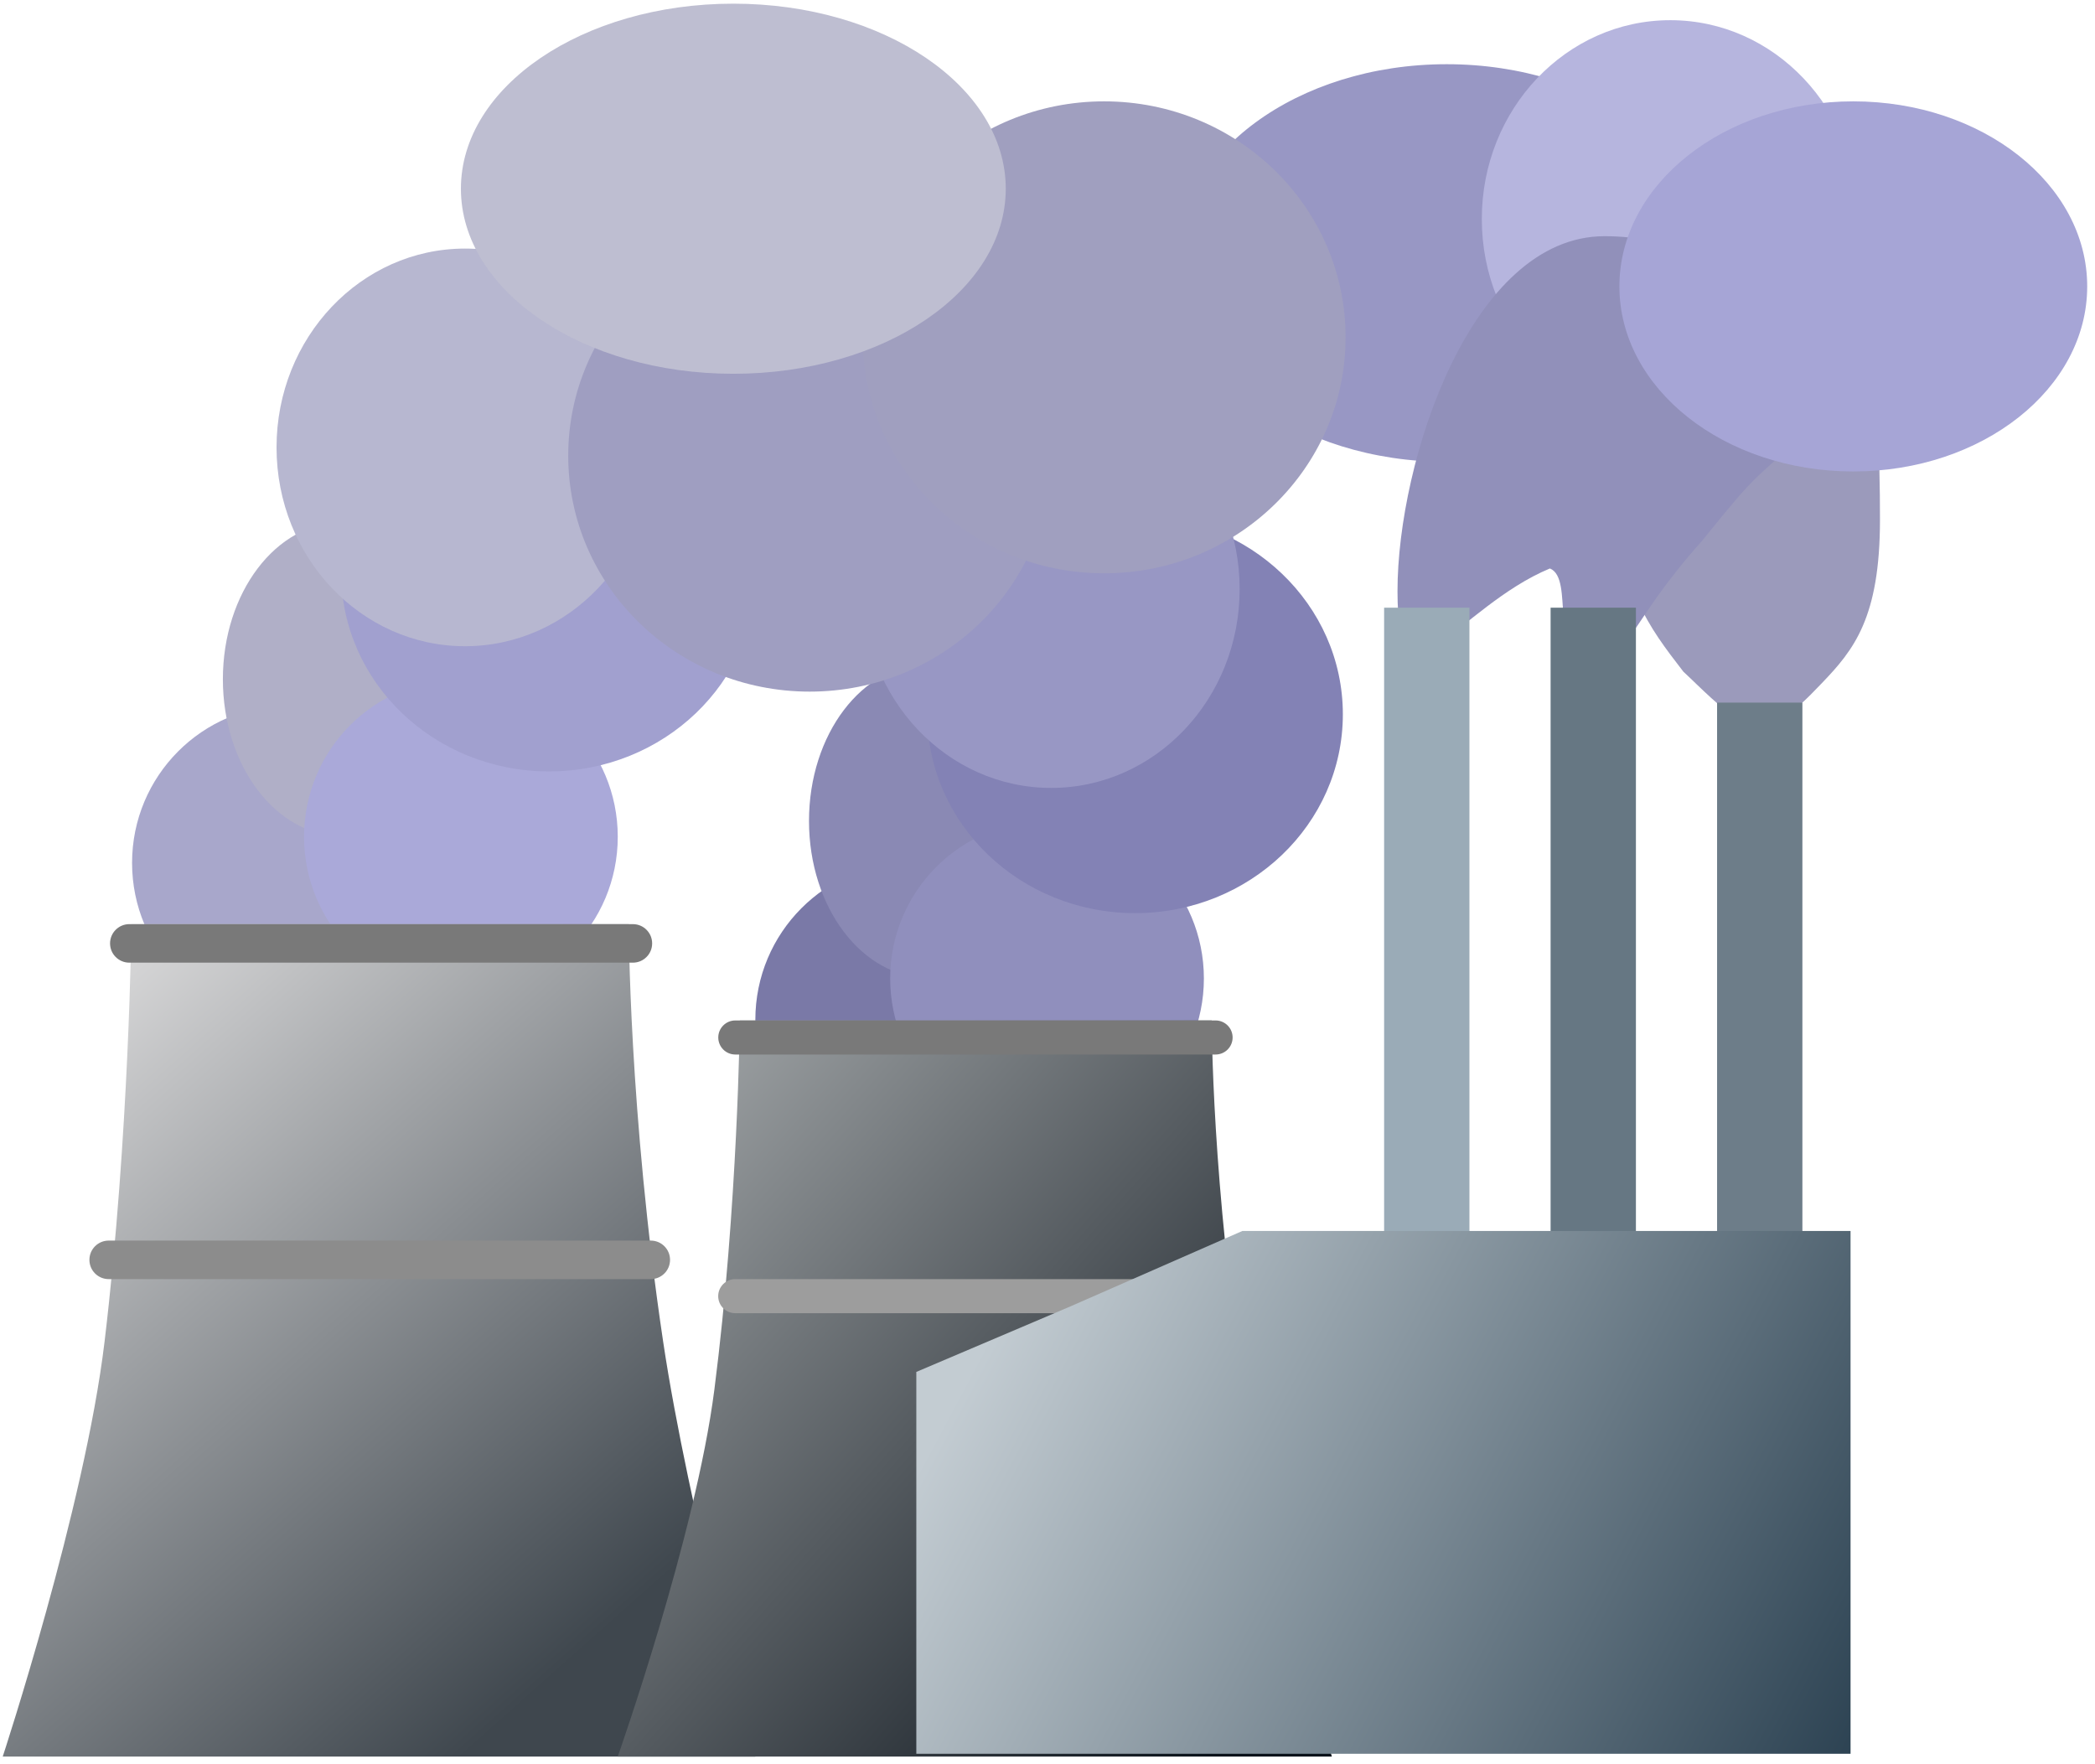
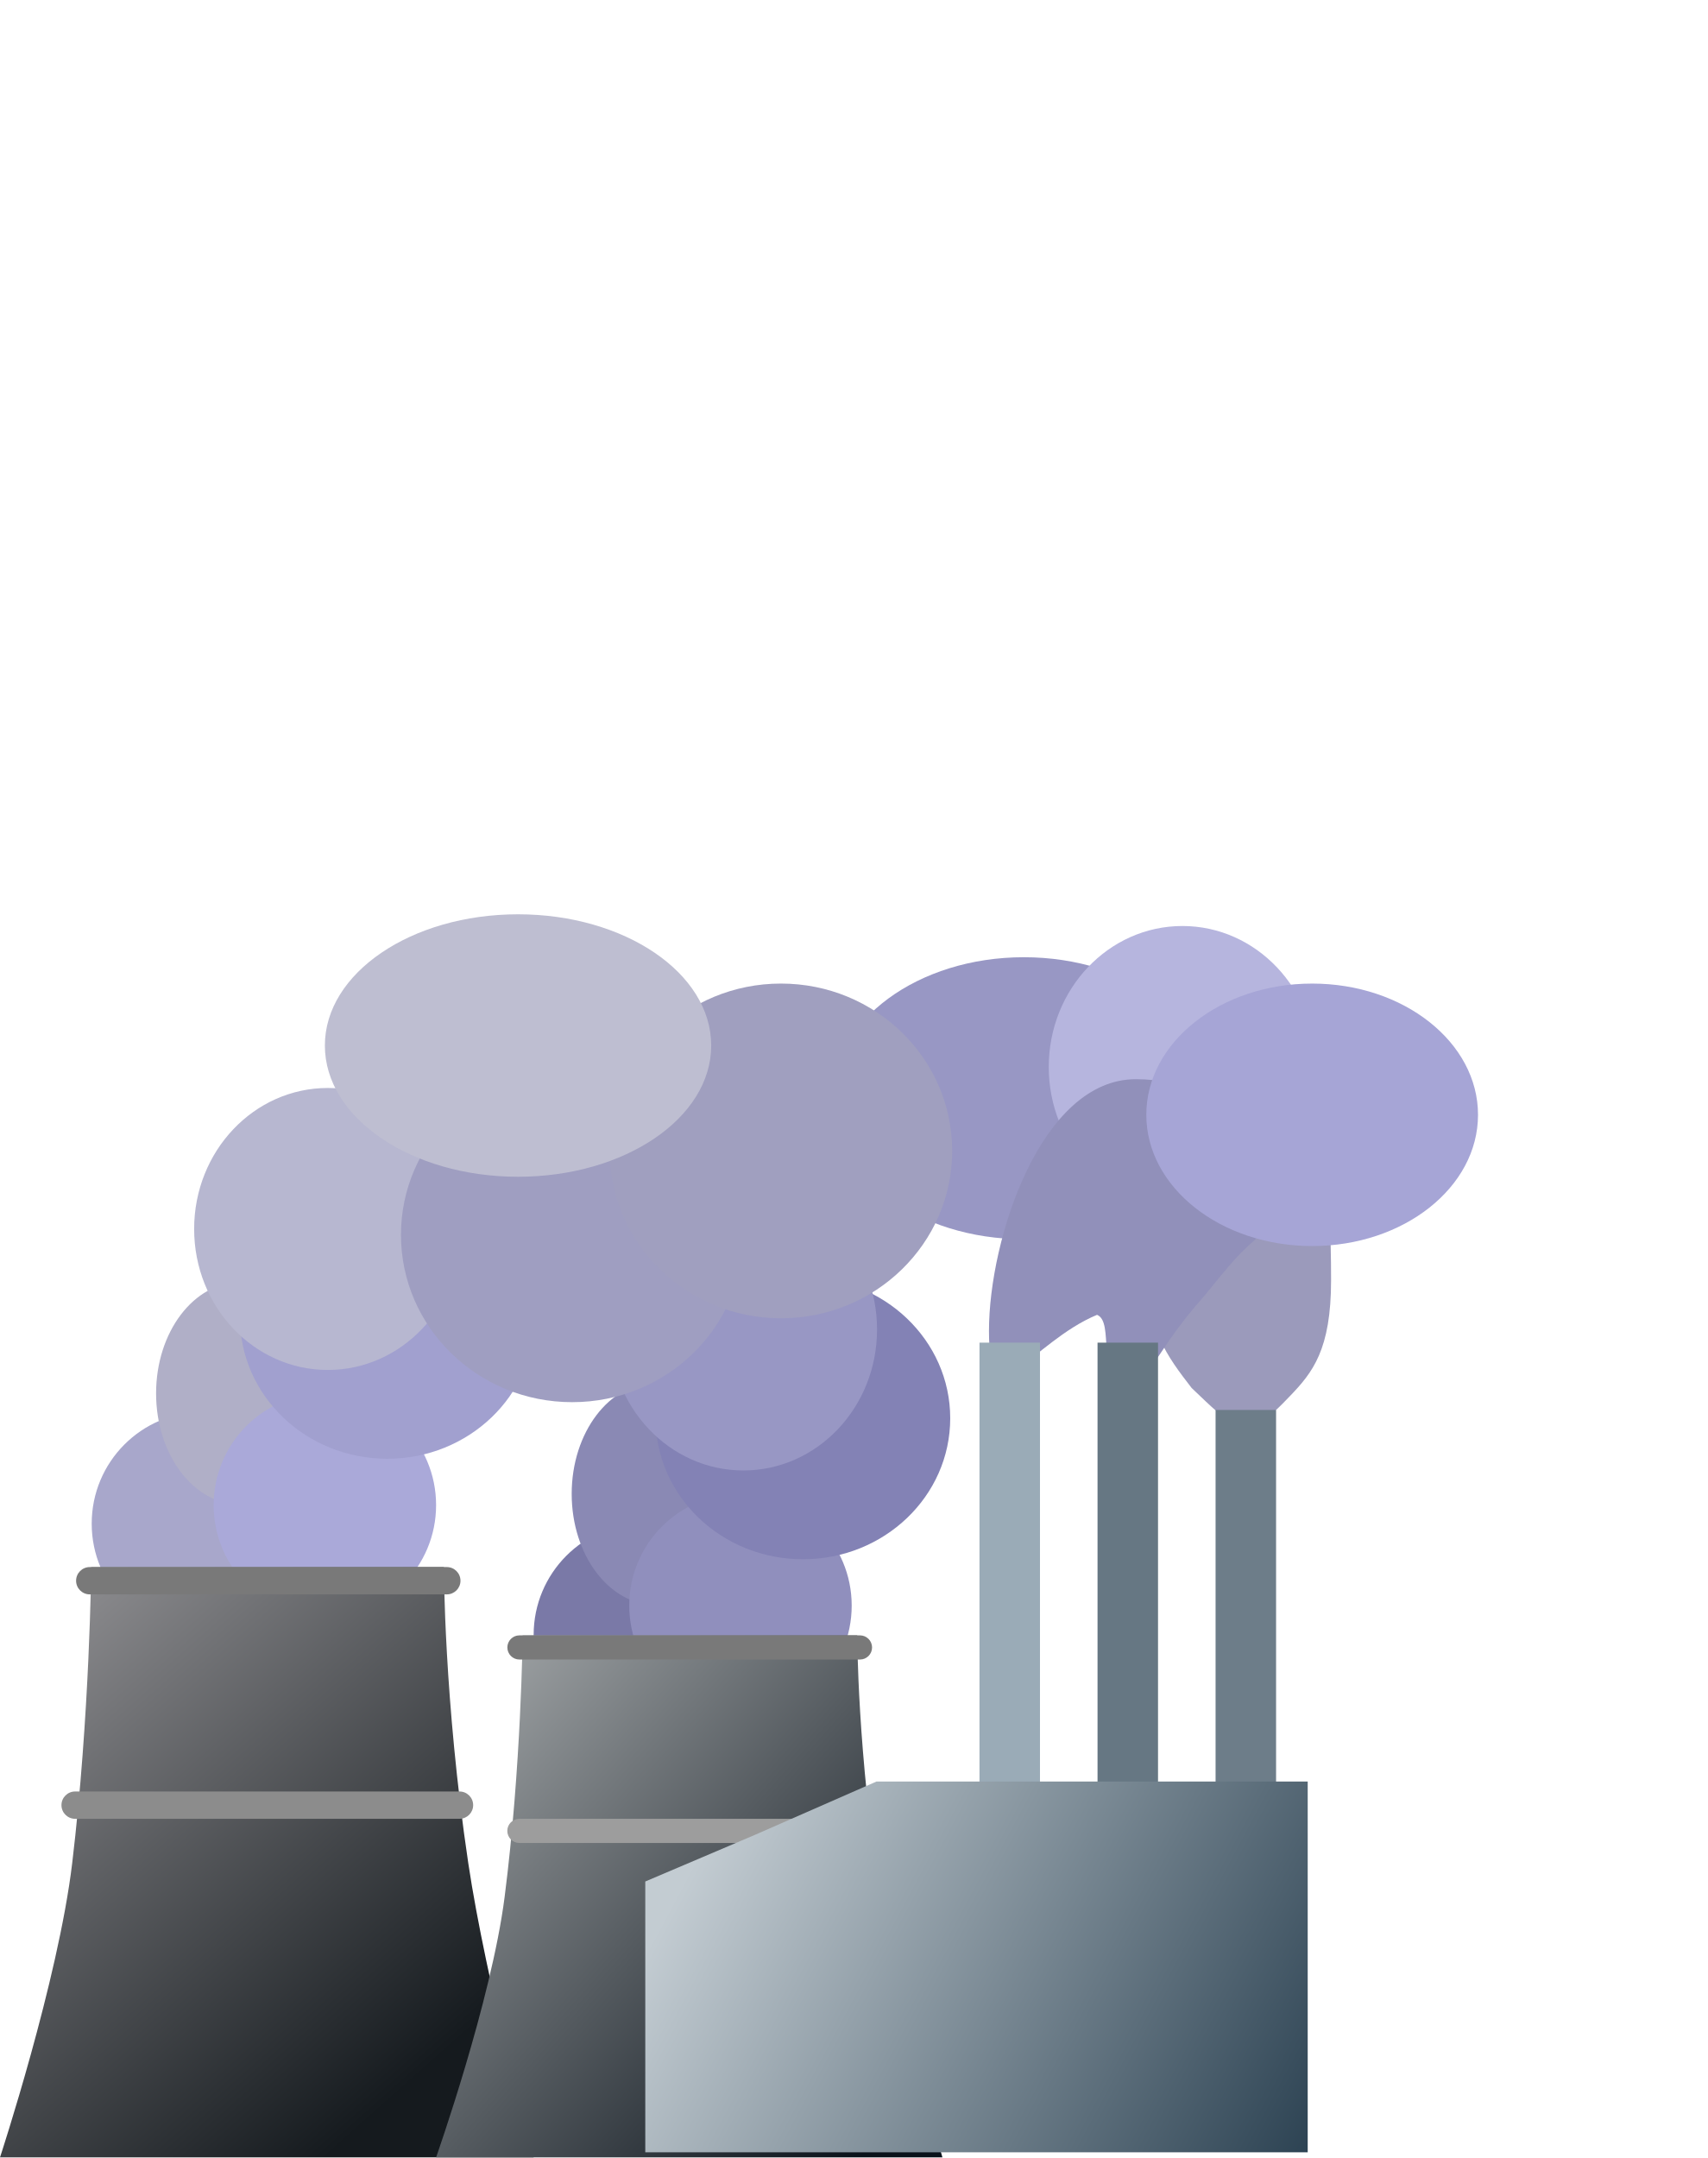
- <svg xmlns="http://www.w3.org/2000/svg" width="221" height="186" viewBox="0 0 221 186" fill="none">
-   <ellipse cx="30.478" cy="91.027" rx="16.546" ry="16.619" fill="#A8A7CB" />
-   <ellipse cx="36.066" cy="71.651" rx="12.555" ry="16.546" fill="#B0AFC7" />
-   <ellipse cx="48.621" cy="88.27" rx="16.546" ry="16.619" fill="#AAA9D9" />
-   <ellipse cx="57.91" cy="60.403" rx="21.916" ry="20.973" fill="#A1A0CF" />
-   <ellipse cx="49.056" cy="47.195" rx="19.884" ry="20.973" fill="#B7B7D0" />
-   <ellipse cx="96.227" cy="107.573" rx="16.546" ry="16.619" fill="#7A79A7" />
-   <ellipse cx="97.896" cy="86.6" rx="12.555" ry="16.546" fill="#8A89B4" />
-   <ellipse cx="110.451" cy="103.219" rx="16.546" ry="16.619" fill="#908FBD" />
-   <ellipse cx="119.74" cy="75.352" rx="21.916" ry="20.973" fill="#8382B5" />
-   <ellipse cx="110.886" cy="62.144" rx="19.884" ry="20.973" fill="#9897C4" />
-   <ellipse cx="152.614" cy="27.746" rx="28.52" ry="20.973" fill="#9897C4" />
-   <ellipse cx="176.199" cy="23.102" rx="19.884" ry="20.973" fill="#B6B5DE" />
-   <ellipse cx="85.414" cy="48.066" rx="25.472" ry="24.892" fill="#9F9EC1" />
-   <ellipse cx="116.474" cy="35.584" rx="25.472" ry="24.892" fill="#A09FBF" />
-   <path d="M198.317 54.815C198.317 65.168 195.562 68.557 192.165 72.086C190.609 73.703 189.372 75.035 185.561 77.747C180.844 74.191 179.537 72.667 177.578 70.853C173.877 66.063 170.829 62.037 170.829 52.71C170.829 38.963 178.488 27.819 187.936 27.819C197.384 27.819 198.317 41.068 198.317 54.815Z" fill="#9B9ABB" />
-   <path d="M190.205 45.743C184.617 51.259 185.996 49.039 179.537 57.064C171.627 65.918 172.153 69.359 168.071 69.401C163.129 69.453 166.184 61.056 163.499 59.967C153.702 64.031 147.421 76.109 147.421 62.362C147.421 48.615 155.196 24.916 169.264 24.916C183.332 24.916 197.753 36.89 190.205 45.743Z" fill="#9190BA" />
-   <ellipse cx="77.359" cy="19.908" rx="28.738" ry="19.521" fill="#BEBED1" />
-   <ellipse cx="195.503" cy="30.213" rx="24.674" ry="19.521" fill="#A6A5D6" />
-   <path d="M13.86 97.486H66.328C66.328 97.486 66.328 117.225 69.956 141.536C72.599 159.243 79.681 185.296 79.681 185.296H0.289C0.289 185.296 8.941 159.008 11.029 141.536C13.658 119.547 13.86 97.486 13.86 97.486Z" fill="url(#paint0_linear_8_46)" />
-   <rect x="11.61" y="97.486" width="57.185" height="4.064" rx="2.032" fill="#797979" />
-   <rect x="9.433" y="130.868" width="61.249" height="4.064" rx="2.032" fill="#8C8C8C" />
-   <path d="M78.043 107.646H127.825C127.825 107.646 127.825 125.101 131.268 146.599C133.776 162.258 140.495 185.296 140.495 185.296H65.167C65.167 185.296 73.376 162.05 75.357 146.599C77.851 127.155 78.043 107.646 78.043 107.646Z" fill="url(#paint1_linear_8_46)" />
-   <rect x="75.77" y="107.646" width="54.258" height="3.594" rx="1.797" fill="#797979" />
-   <rect x="75.762" y="134.932" width="54.258" height="3.594" rx="1.797" fill="#9D9D9D" />
-   <rect x="146.01" y="64.104" width="8.999" height="80.988" fill="#9AABB7" />
-   <rect x="163.572" y="64.104" width="8.999" height="80.988" fill="#667783" />
-   <rect x="181.134" y="74.118" width="8.999" height="80.988" fill="#6D7D89" />
-   <path d="M112.939 137.801L131.059 129.852L195.213 129.852V185.006H96.662V144.722L112.939 137.801Z" fill="url(#paint2_linear_8_46)" />
+ <svg xmlns="http://www.w3.org/2000/svg" width="254" height="321" viewBox="0 0 254 321" fill="none">
+   <ellipse cx="30.189" cy="226.64" rx="16.546" ry="16.619" fill="#A8A7CB" />
+   <ellipse cx="35.777" cy="207.264" rx="12.555" ry="16.546" fill="#B0AFC7" />
+   <ellipse cx="48.332" cy="223.883" rx="16.546" ry="16.619" fill="#AAA9D9" />
+   <ellipse cx="57.621" cy="196.016" rx="21.916" ry="20.973" fill="#A1A0CF" />
+   <ellipse cx="48.767" cy="182.808" rx="19.884" ry="20.973" fill="#B7B7D0" />
+   <ellipse cx="95.938" cy="243.186" rx="16.546" ry="16.619" fill="#7A79A7" />
+   <ellipse cx="97.607" cy="222.214" rx="12.555" ry="16.546" fill="#8A89B4" />
+   <ellipse cx="110.162" cy="238.832" rx="16.546" ry="16.619" fill="#908FBD" />
+   <ellipse cx="119.451" cy="210.965" rx="21.916" ry="20.973" fill="#8382B5" />
+   <ellipse cx="110.597" cy="197.757" rx="19.884" ry="20.973" fill="#9897C4" />
+   <ellipse cx="152.325" cy="163.359" rx="28.52" ry="20.973" fill="#9897C4" />
+   <ellipse cx="175.91" cy="158.715" rx="19.884" ry="20.973" fill="#B6B5DE" />
+   <ellipse cx="85.125" cy="183.679" rx="25.472" ry="24.892" fill="#9F9EC1" />
+   <ellipse cx="116.185" cy="171.197" rx="25.472" ry="24.892" fill="#A09FBF" />
+   <path d="M198.028 190.428C198.028 200.781 195.274 204.17 191.876 207.699C190.32 209.316 189.083 210.648 185.272 213.36C180.555 209.804 179.248 208.28 177.289 206.466C173.588 201.676 170.54 197.65 170.54 188.323C170.54 174.576 178.199 163.432 187.647 163.432C197.095 163.432 198.028 176.681 198.028 190.428Z" fill="#9B9ABB" />
+   <path d="M189.916 181.356C184.328 186.872 185.707 184.652 179.248 192.677C171.338 201.531 171.864 204.972 167.782 205.014C162.84 205.066 165.896 196.669 163.21 195.58C153.413 199.644 147.132 211.722 147.132 197.975C147.132 184.228 154.908 160.529 168.975 160.529C183.043 160.529 197.464 172.503 189.916 181.356Z" fill="#9190BA" />
+   <ellipse cx="77.07" cy="155.521" rx="28.738" ry="19.521" fill="#BEBED1" />
+   <ellipse cx="195.214" cy="165.827" rx="24.674" ry="19.521" fill="#A6A5D6" />
+   <path d="M13.571 233.099H66.039C66.039 233.099 66.039 252.838 69.667 277.149C72.31 294.856 79.392 320.909 79.392 320.909H0C0 320.909 8.652 294.621 10.74 277.149C13.369 255.16 13.571 233.099 13.571 233.099Z" fill="url(#paint0_linear_8_46)" />
+   <rect x="11.321" y="233.099" width="57.185" height="4.064" rx="2.032" fill="#797979" />
+   <rect x="9.144" y="266.481" width="61.249" height="4.064" rx="2.032" fill="#8C8C8C" />
+   <path d="M77.754 243.259H127.536C127.536 243.259 127.536 260.714 130.979 282.212C133.487 297.871 140.206 320.909 140.206 320.909H64.878C64.878 320.909 73.087 297.663 75.068 282.212C77.562 262.768 77.754 243.259 77.754 243.259Z" fill="url(#paint1_linear_8_46)" />
+   <rect x="75.481" y="243.259" width="54.258" height="3.594" rx="1.797" fill="#797979" />
+   <rect x="75.473" y="270.545" width="54.258" height="3.594" rx="1.797" fill="#9D9D9D" />
+   <rect x="145.721" y="199.717" width="8.999" height="80.988" fill="#9AABB7" />
+   <rect x="163.283" y="199.717" width="8.999" height="80.988" fill="#667783" />
+   <rect x="180.845" y="209.731" width="8.999" height="80.988" fill="#6D7D89" />
+   <path d="M112.277 272.949L130.397 265L194.55 265V320.153H96V279.87L112.277 272.949Z" fill="url(#paint2_linear_8_46)" />
  <defs>
-     <linearGradient id="paint0_linear_8_46" x1="7.836" y1="107.21" x2="64.731" y2="171.145" gradientUnits="userSpaceOnUse">
-       <stop stop-color="#D4D4D5" />
-       <stop offset="1" stop-color="#3F474E" />
+     <linearGradient id="paint0_linear_8_46" x1="7.547" y1="242.824" x2="64.442" y2="306.758" gradientUnits="userSpaceOnUse">
+       <stop stop-color="#88888B" />
+       <stop offset="1" stop-color="#151A1E" />
    </linearGradient>
-     <linearGradient id="paint1_linear_8_46" x1="55.389" y1="124.01" x2="130.247" y2="190.479" gradientUnits="userSpaceOnUse">
+     <linearGradient id="paint1_linear_8_46" x1="55.1" y1="259.623" x2="129.958" y2="326.092" gradientUnits="userSpaceOnUse">
      <stop offset="0.027" stop-color="#A0A4A6" />
      <stop offset="0.952" stop-color="#0A121A" />
    </linearGradient>
-     <linearGradient id="paint2_linear_8_46" x1="106.242" y1="137.4" x2="195.213" y2="185.006" gradientUnits="userSpaceOnUse">
+     <linearGradient id="paint2_linear_8_46" x1="105.579" y1="272.547" x2="194.55" y2="320.153" gradientUnits="userSpaceOnUse">
      <stop stop-color="#C3CCD2" />
      <stop offset="1" stop-color="#2D4353" />
    </linearGradient>
  </defs>
</svg>
